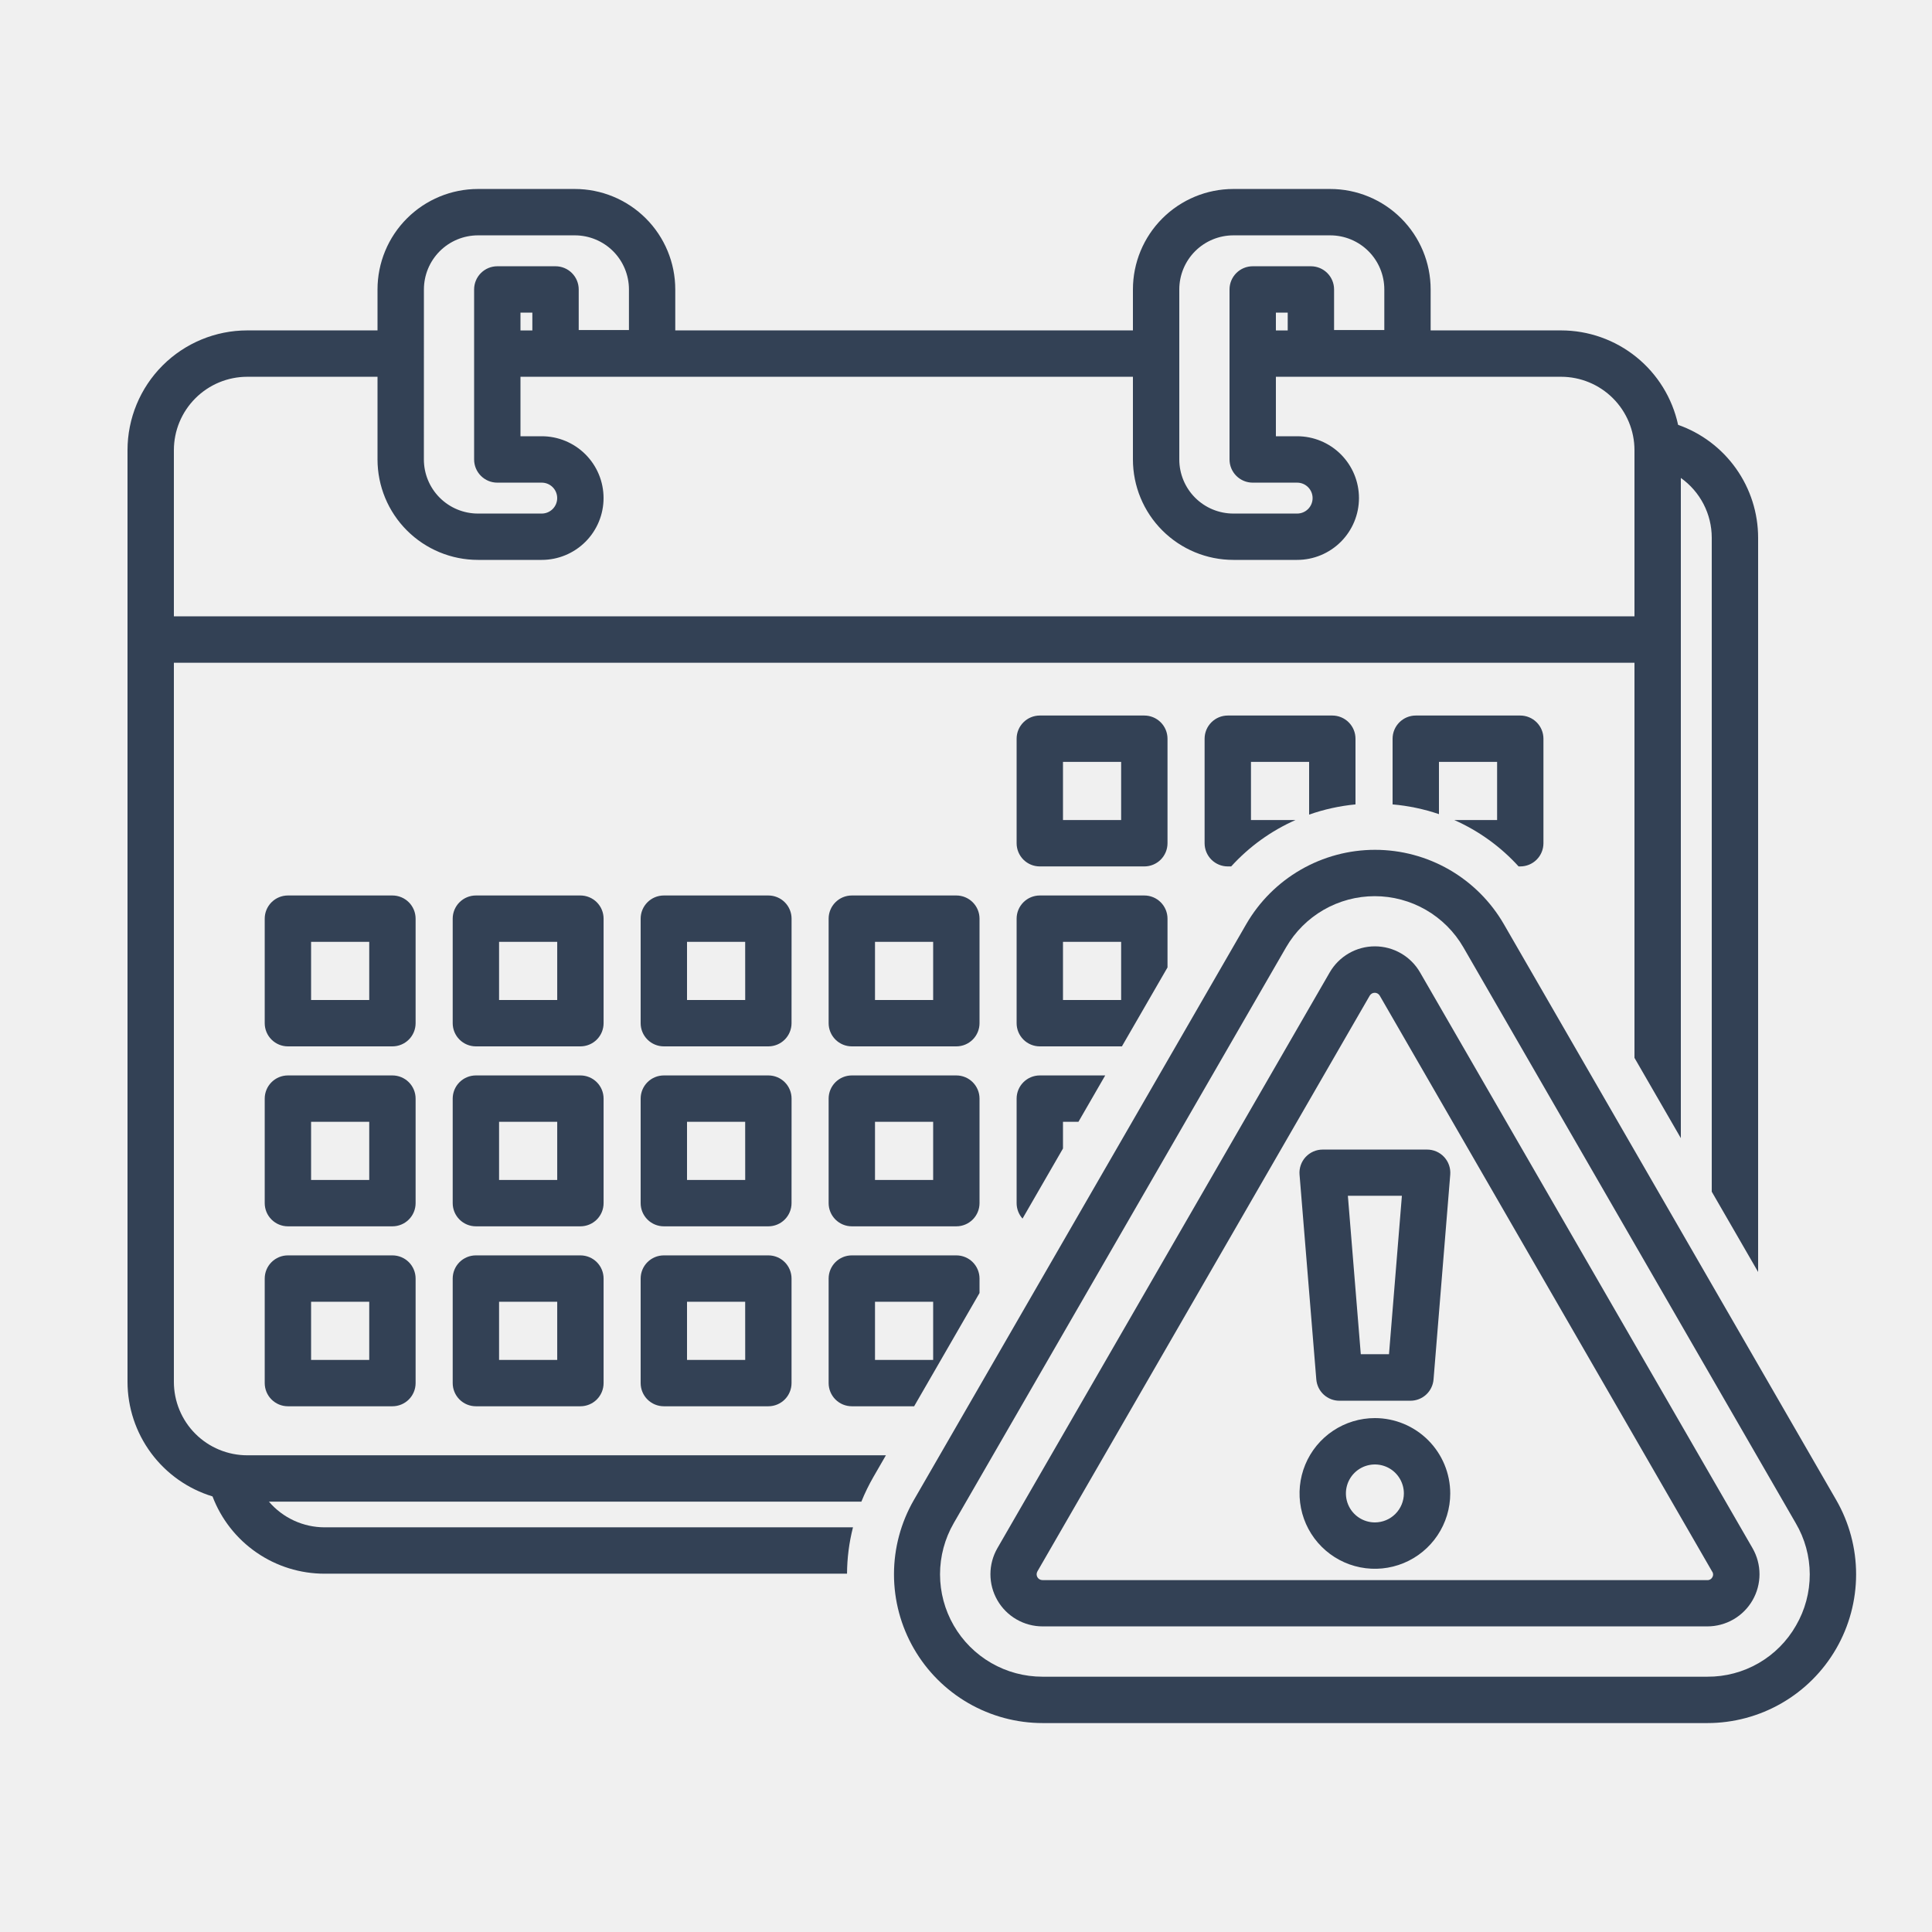
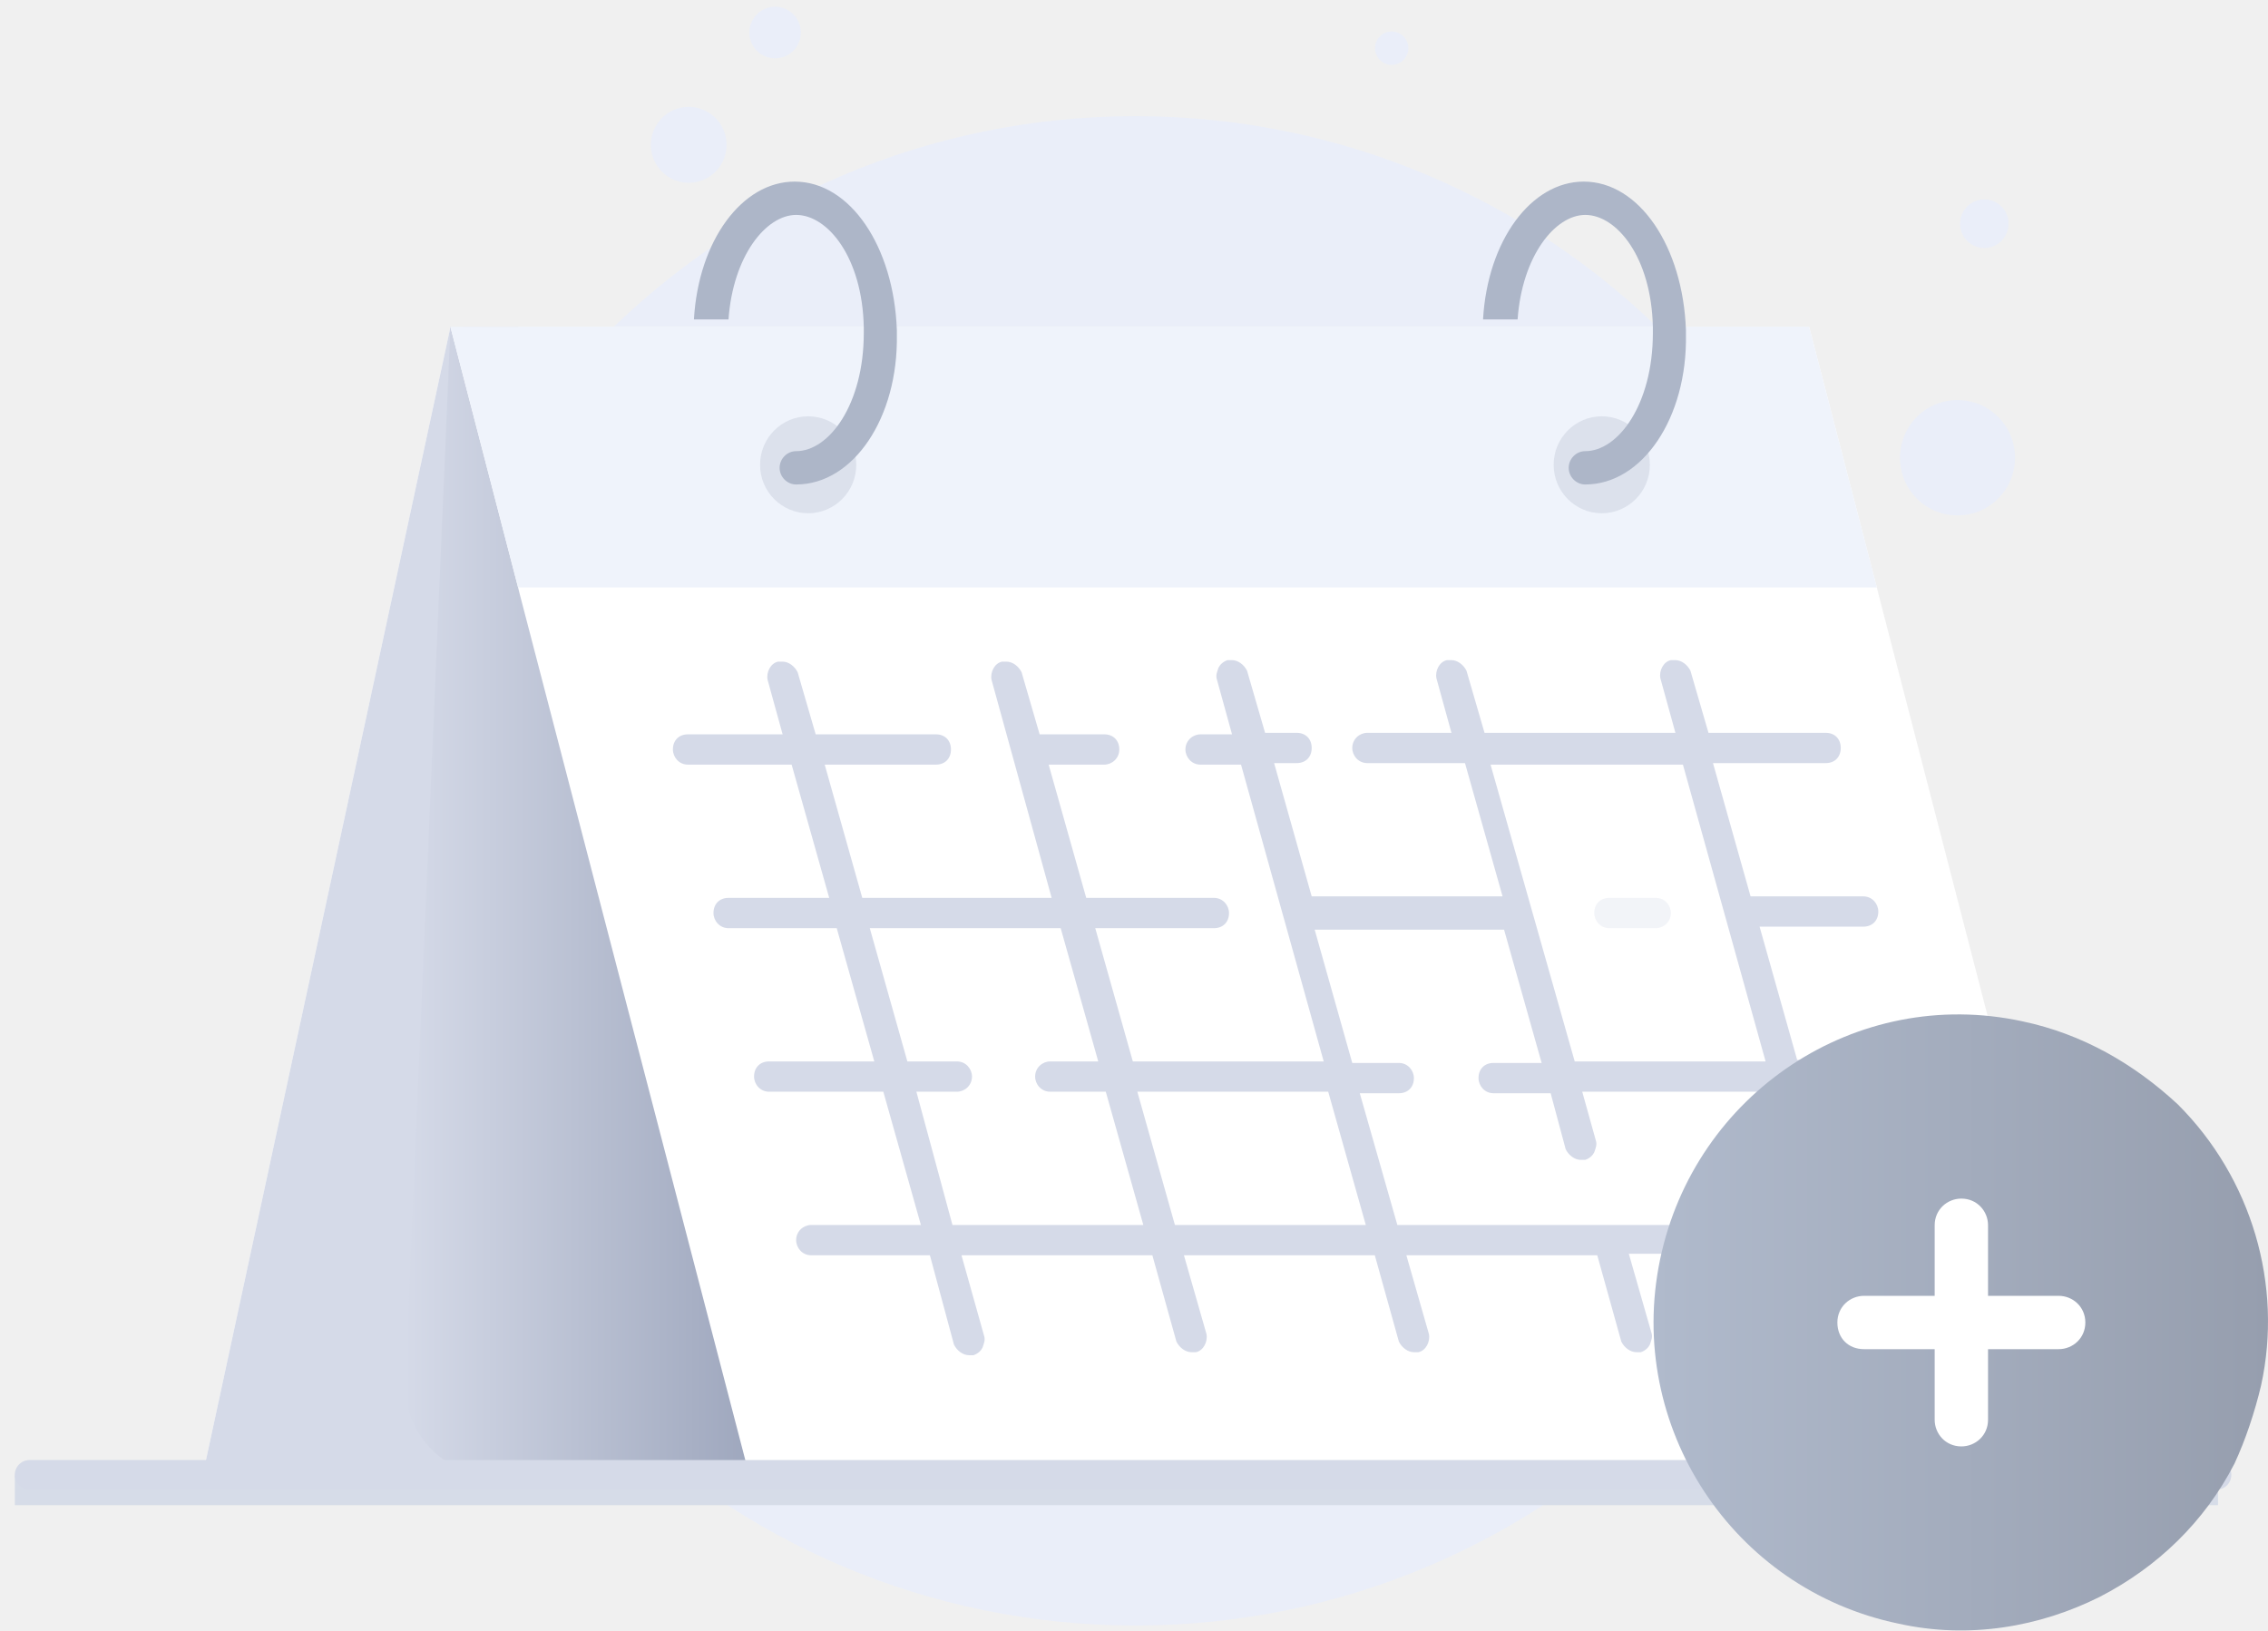
- <svg xmlns="http://www.w3.org/2000/svg" width="120" height="120" viewBox="0 0 120 120" fill="none">
-   <path d="M10.8 85.824V41.165H101.52V65.705L104.4 70.692V29.686C104.992 30.106 105.476 30.663 105.81 31.308C106.144 31.953 106.319 32.669 106.32 33.396V74.018L109.2 79.005V33.406C109.2 31.865 108.722 30.363 107.831 29.106C106.941 27.849 105.683 26.899 104.23 26.388C103.87 24.727 102.953 23.239 101.63 22.172C100.307 21.105 98.659 20.523 96.96 20.522H88.86V17.978C88.86 16.323 88.203 14.736 87.032 13.566C85.862 12.396 84.275 11.738 82.62 11.738H76.608C74.953 11.738 73.366 12.396 72.196 13.566C71.025 14.736 70.368 16.323 70.368 17.978V20.522H41.942V17.978C41.942 16.323 41.285 14.736 40.115 13.566C38.944 12.396 37.357 11.738 35.702 11.738H29.688C28.033 11.738 26.446 12.396 25.276 13.566C24.105 14.736 23.448 16.323 23.448 17.978V20.522H15.36C13.387 20.522 11.494 21.306 10.099 22.701C8.704 24.097 7.92 25.989 7.92 27.962V85.824C7.922 87.42 8.435 88.973 9.386 90.255C10.336 91.537 11.673 92.48 13.2 92.945C13.736 94.357 14.689 95.572 15.932 96.429C17.175 97.287 18.65 97.746 20.16 97.745H52.61C52.616 96.773 52.74 95.806 52.98 94.865H20.16C19.503 94.864 18.854 94.721 18.258 94.446C17.661 94.171 17.131 93.77 16.704 93.271H53.501C53.715 92.741 53.967 92.226 54.252 91.73L55.025 90.391H15.36C14.761 90.391 14.167 90.273 13.613 90.043C13.059 89.814 12.556 89.477 12.133 89.053C11.709 88.629 11.374 88.125 11.145 87.571C10.916 87.017 10.799 86.423 10.8 85.824ZM73.248 17.978C73.248 17.087 73.602 16.233 74.232 15.602C74.862 14.972 75.717 14.618 76.608 14.618H82.622C83.513 14.618 84.368 14.972 84.998 15.602C85.628 16.233 85.982 17.087 85.982 17.978V20.498H82.862V17.978C82.862 17.596 82.711 17.23 82.441 16.96C82.171 16.69 81.804 16.538 81.422 16.538H77.808C77.426 16.538 77.06 16.69 76.79 16.96C76.52 17.23 76.368 17.596 76.368 17.978V28.538C76.368 28.92 76.52 29.287 76.79 29.556C77.06 29.827 77.426 29.978 77.808 29.978H80.568C80.823 29.978 81.067 30.079 81.247 30.259C81.427 30.439 81.528 30.684 81.528 30.938C81.528 31.193 81.427 31.437 81.247 31.617C81.067 31.797 80.823 31.898 80.568 31.898H76.608C75.717 31.898 74.862 31.544 74.232 30.914C73.602 30.284 73.248 29.429 73.248 28.538V17.978ZM79.982 19.418V20.525H79.248V19.418H79.982ZM26.33 17.978C26.33 17.087 26.684 16.233 27.314 15.602C27.945 14.972 28.799 14.618 29.69 14.618H35.705C36.596 14.618 37.45 14.972 38.081 15.602C38.711 16.233 39.065 17.087 39.065 17.978V20.498H35.945V17.978C35.945 17.596 35.793 17.23 35.523 16.96C35.253 16.69 34.887 16.538 34.505 16.538H30.888C30.506 16.538 30.14 16.69 29.87 16.96C29.6 17.23 29.448 17.596 29.448 17.978V28.538C29.448 28.92 29.6 29.287 29.87 29.556C30.14 29.827 30.506 29.978 30.888 29.978H33.648C33.903 29.978 34.147 30.079 34.327 30.259C34.507 30.439 34.608 30.684 34.608 30.938C34.608 31.193 34.507 31.437 34.327 31.617C34.147 31.797 33.903 31.898 33.648 31.898H29.688C28.797 31.898 27.942 31.544 27.312 30.914C26.682 30.284 26.328 29.429 26.328 28.538L26.33 17.978ZM33.065 19.418V20.525H32.328V19.418H33.065ZM10.8 27.962C10.8 26.753 11.28 25.593 12.136 24.738C12.991 23.883 14.15 23.402 15.36 23.402H23.448V28.536C23.448 30.191 24.105 31.778 25.276 32.948C26.446 34.118 28.033 34.776 29.688 34.776H33.648C34.666 34.776 35.643 34.371 36.363 33.651C37.083 32.931 37.488 31.954 37.488 30.936C37.488 29.917 37.083 28.941 36.363 28.221C35.643 27.5 34.666 27.096 33.648 27.096H32.328V23.402H70.368V28.536C70.368 30.191 71.025 31.778 72.196 32.948C73.366 34.118 74.953 34.776 76.608 34.776H80.568C81.586 34.776 82.563 34.371 83.283 33.651C84.003 32.931 84.408 31.954 84.408 30.936C84.408 29.917 84.003 28.941 83.283 28.221C82.563 27.5 81.586 27.096 80.568 27.096H79.248V23.402H96.96C98.169 23.402 99.329 23.883 100.184 24.738C101.039 25.593 101.52 26.753 101.52 27.962V38.282H10.8V27.962Z" fill="#334155" />
-   <path d="M72.516 45.883C72.516 45.501 72.364 45.135 72.094 44.865C71.824 44.595 71.458 44.443 71.076 44.443H64.584C64.202 44.443 63.836 44.595 63.566 44.865C63.296 45.135 63.144 45.501 63.144 45.883V52.375C63.144 52.757 63.296 53.123 63.566 53.394C63.836 53.664 64.202 53.815 64.584 53.815H71.076C71.458 53.815 71.824 53.664 72.094 53.394C72.364 53.123 72.516 52.757 72.516 52.375V45.883ZM69.636 50.935H66.024V47.323H69.636V50.935Z" fill="#334155" />
-   <path d="M72.516 60.089V57.06C72.516 56.678 72.364 56.312 72.094 56.042C71.824 55.772 71.458 55.62 71.076 55.62H64.584C64.202 55.62 63.836 55.772 63.566 56.042C63.296 56.312 63.144 56.678 63.144 57.06V63.552C63.144 63.934 63.296 64.3 63.566 64.57C63.836 64.84 64.202 64.992 64.584 64.992H69.684L72.516 60.089ZM69.636 62.112H66.024V58.5H69.636V62.112Z" fill="#334155" />
-   <path d="M84.192 49.963V45.883C84.192 45.501 84.04 45.135 83.77 44.865C83.5 44.595 83.134 44.443 82.752 44.443H76.26C75.878 44.443 75.512 44.595 75.242 44.865C74.972 45.135 74.82 45.501 74.82 45.883V52.375C74.82 52.757 74.972 53.123 75.242 53.394C75.512 53.664 75.878 53.815 76.26 53.815H76.471C77.587 52.588 78.946 51.607 80.463 50.935H77.7V47.323H81.312V50.597C82.243 50.269 83.21 50.057 84.192 49.963Z" fill="#334155" />
-   <path d="M90.331 50.935C91.848 51.607 93.207 52.588 94.323 53.815H94.426C94.808 53.815 95.174 53.664 95.444 53.394C95.714 53.123 95.866 52.757 95.866 52.375V45.883C95.866 45.501 95.714 45.135 95.444 44.865C95.174 44.595 94.808 44.443 94.426 44.443H87.936C87.554 44.443 87.188 44.595 86.918 44.865C86.648 45.135 86.496 45.501 86.496 45.883V49.963C87.477 50.048 88.444 50.251 89.376 50.568V47.323H92.988V50.935H90.331Z" fill="#334155" />
-   <path d="M25.814 57.06C25.814 56.678 25.663 56.312 25.393 56.042C25.123 55.772 24.756 55.62 24.374 55.62H17.882C17.5 55.62 17.134 55.772 16.864 56.042C16.594 56.312 16.442 56.678 16.442 57.06V63.552C16.442 63.934 16.594 64.3 16.864 64.57C17.134 64.84 17.5 64.992 17.882 64.992H24.374C24.756 64.992 25.123 64.84 25.393 64.57C25.663 64.3 25.814 63.934 25.814 63.552V57.06ZM22.934 62.112H19.322V58.5H22.934V62.112Z" fill="#334155" />
-   <path d="M37.49 57.06C37.49 56.678 37.339 56.312 37.069 56.042C36.799 55.772 36.432 55.62 36.05 55.62H29.558C29.177 55.62 28.81 55.772 28.54 56.042C28.27 56.312 28.118 56.678 28.118 57.06V63.552C28.118 63.934 28.27 64.3 28.54 64.57C28.81 64.84 29.177 64.992 29.558 64.992H36.05C36.432 64.992 36.799 64.84 37.069 64.57C37.339 64.3 37.49 63.934 37.49 63.552V57.06ZM34.61 62.112H30.998V58.5H34.61V62.112Z" fill="#334155" />
-   <path d="M49.166 57.06C49.166 56.678 49.015 56.312 48.745 56.042C48.475 55.772 48.108 55.62 47.726 55.62H41.232C40.85 55.62 40.484 55.772 40.214 56.042C39.944 56.312 39.792 56.678 39.792 57.06V63.552C39.792 63.934 39.944 64.3 40.214 64.57C40.484 64.84 40.85 64.992 41.232 64.992H47.724C48.106 64.992 48.472 64.84 48.742 64.57C49.012 64.3 49.164 63.934 49.164 63.552L49.166 57.06ZM46.286 62.112H42.672V58.5H46.284L46.286 62.112Z" fill="#334155" />
-   <path d="M60.84 57.06C60.84 56.678 60.688 56.312 60.418 56.042C60.148 55.772 59.782 55.62 59.4 55.62H52.908C52.526 55.62 52.16 55.772 51.89 56.042C51.62 56.312 51.468 56.678 51.468 57.06V63.552C51.468 63.934 51.62 64.3 51.89 64.57C52.16 64.84 52.526 64.992 52.908 64.992H59.4C59.782 64.992 60.148 64.84 60.418 64.57C60.688 64.3 60.84 63.934 60.84 63.552V57.06ZM57.96 62.112H54.348V58.5H57.96V62.112Z" fill="#334155" />
-   <path d="M25.814 68.237C25.814 67.855 25.663 67.489 25.393 67.219C25.123 66.949 24.756 66.797 24.374 66.797H17.882C17.5 66.797 17.134 66.949 16.864 67.219C16.594 67.489 16.442 67.855 16.442 68.237V74.729C16.442 75.111 16.594 75.477 16.864 75.747C17.134 76.017 17.5 76.169 17.882 76.169H24.374C24.756 76.169 25.123 76.017 25.393 75.747C25.663 75.477 25.814 75.111 25.814 74.729V68.237ZM22.934 73.289H19.322V69.677H22.934V73.289Z" fill="#334155" />
-   <path d="M37.49 68.237C37.49 67.855 37.339 67.489 37.069 67.219C36.799 66.949 36.432 66.797 36.05 66.797H29.558C29.177 66.797 28.81 66.949 28.54 67.219C28.27 67.489 28.118 67.855 28.118 68.237V74.729C28.118 75.111 28.27 75.477 28.54 75.747C28.81 76.017 29.177 76.169 29.558 76.169H36.05C36.432 76.169 36.799 76.017 37.069 75.747C37.339 75.477 37.49 75.111 37.49 74.729V68.237ZM34.61 73.289H30.998V69.677H34.61V73.289Z" fill="#334155" />
-   <path d="M49.166 68.237C49.166 67.855 49.015 67.489 48.745 67.219C48.475 66.949 48.108 66.797 47.726 66.797H41.232C40.85 66.797 40.484 66.949 40.214 67.219C39.944 67.489 39.792 67.855 39.792 68.237V74.729C39.792 75.111 39.944 75.477 40.214 75.747C40.484 76.017 40.85 76.169 41.232 76.169H47.724C48.106 76.169 48.472 76.017 48.742 75.747C49.012 75.477 49.164 75.111 49.164 74.729L49.166 68.237ZM46.286 73.289H42.672V69.677H46.284L46.286 73.289Z" fill="#334155" />
-   <path d="M60.84 68.237C60.84 67.855 60.688 67.489 60.418 67.219C60.148 66.949 59.782 66.797 59.4 66.797H52.908C52.526 66.797 52.16 66.949 51.89 67.219C51.62 67.489 51.468 67.855 51.468 68.237V74.729C51.468 75.111 51.62 75.477 51.89 75.747C52.16 76.017 52.526 76.169 52.908 76.169H59.4C59.782 76.169 60.148 76.017 60.418 75.747C60.688 75.477 60.84 75.111 60.84 74.729V68.237ZM57.96 73.289H54.348V69.677H57.96V73.289Z" fill="#334155" />
-   <path d="M63.144 68.237V74.729C63.144 75.083 63.275 75.425 63.511 75.689L66.024 71.335V69.677H66.984L68.647 66.797H64.584C64.202 66.797 63.836 66.949 63.566 67.219C63.296 67.489 63.144 67.855 63.144 68.237Z" fill="#334155" />
-   <path d="M24.374 77.974H17.882C17.5 77.974 17.134 78.125 16.864 78.395C16.594 78.665 16.442 79.032 16.442 79.414V85.906C16.442 86.287 16.594 86.654 16.864 86.924C17.134 87.194 17.5 87.346 17.882 87.346H24.374C24.756 87.346 25.123 87.194 25.393 86.924C25.663 86.654 25.814 86.287 25.814 85.906V79.414C25.814 79.032 25.663 78.665 25.393 78.395C25.123 78.125 24.756 77.974 24.374 77.974ZM22.934 84.466H19.322V80.854H22.934V84.466Z" fill="#334155" />
-   <path d="M36.05 77.974H29.558C29.177 77.974 28.81 78.125 28.54 78.395C28.27 78.665 28.118 79.032 28.118 79.414V85.906C28.118 86.287 28.27 86.654 28.54 86.924C28.81 87.194 29.177 87.346 29.558 87.346H36.05C36.432 87.346 36.799 87.194 37.069 86.924C37.339 86.654 37.49 86.287 37.49 85.906V79.414C37.49 79.032 37.339 78.665 37.069 78.395C36.799 78.125 36.432 77.974 36.05 77.974ZM34.61 84.466H30.998V80.854H34.61V84.466Z" fill="#334155" />
-   <path d="M47.726 77.974H41.232C40.85 77.974 40.484 78.125 40.214 78.395C39.944 78.665 39.792 79.032 39.792 79.414V85.906C39.792 86.287 39.944 86.654 40.214 86.924C40.484 87.194 40.85 87.346 41.232 87.346H47.724C48.106 87.346 48.472 87.194 48.742 86.924C49.012 86.654 49.164 86.287 49.164 85.906V79.414C49.164 79.032 49.013 78.666 48.743 78.396C48.474 78.126 48.108 77.974 47.726 77.974ZM46.286 84.466H42.672V80.854H46.284L46.286 84.466Z" fill="#334155" />
-   <path d="M59.4 77.974H52.908C52.526 77.974 52.16 78.125 51.89 78.395C51.62 78.665 51.468 79.032 51.468 79.414V85.906C51.468 86.287 51.62 86.654 51.89 86.924C52.16 87.194 52.526 87.346 52.908 87.346H56.779L60.84 80.311V79.414C60.84 79.032 60.688 78.665 60.418 78.395C60.148 78.125 59.782 77.974 59.4 77.974ZM57.96 84.466H54.348V80.854H57.96V84.466Z" fill="#334155" />
-   <path d="M114.048 93.163L93.408 57.403C92.597 55.999 91.43 54.833 90.026 54.022C88.621 53.211 87.028 52.784 85.406 52.784C83.785 52.784 82.191 53.211 80.787 54.022C79.382 54.833 78.216 55.999 77.405 57.403L56.765 93.163C55.954 94.568 55.527 96.161 55.527 97.783C55.527 99.405 55.954 100.999 56.765 102.403C57.576 103.808 58.742 104.974 60.147 105.785C61.551 106.596 63.145 107.023 64.766 107.023H106.046C107.668 107.023 109.262 106.596 110.666 105.785C112.071 104.974 113.237 103.808 114.048 102.403C114.859 100.999 115.286 99.405 115.286 97.783C115.286 96.161 114.859 94.568 114.048 93.163ZM111.554 100.963C111.001 101.935 110.2 102.741 109.232 103.3C108.263 103.859 107.164 104.15 106.046 104.143H64.747C63.631 104.143 62.534 103.85 61.567 103.291C60.6 102.733 59.797 101.93 59.239 100.963C58.681 99.997 58.387 98.9 58.387 97.783C58.387 96.667 58.681 95.57 59.239 94.603L79.879 58.843C80.437 57.877 81.24 57.074 82.207 56.515C83.174 55.957 84.271 55.663 85.387 55.663C86.504 55.663 87.6 55.957 88.567 56.515C89.534 57.074 90.337 57.877 90.895 58.843L111.535 94.603C112.103 95.566 112.404 96.663 112.407 97.781C112.41 98.898 112.116 99.997 111.554 100.963Z" fill="#334155" />
-   <path d="M88.202 60.398C87.918 59.906 87.509 59.497 87.016 59.213C86.524 58.928 85.965 58.779 85.397 58.779C84.828 58.779 84.269 58.928 83.777 59.213C83.285 59.497 82.876 59.906 82.591 60.398L61.951 96.158C61.667 96.651 61.517 97.21 61.517 97.778C61.517 98.347 61.667 98.906 61.951 99.398C62.235 99.891 62.644 100.3 63.137 100.584C63.629 100.868 64.188 101.018 64.757 101.018H106.046C106.615 101.018 107.174 100.868 107.666 100.584C108.159 100.3 108.568 99.891 108.852 99.398C109.136 98.906 109.286 98.347 109.286 97.778C109.286 97.21 109.136 96.651 108.852 96.158L88.202 60.398ZM106.356 97.963C106.328 98.021 106.283 98.069 106.228 98.101C106.172 98.133 106.108 98.148 106.044 98.143H64.747C64.684 98.143 64.622 98.126 64.567 98.095C64.512 98.063 64.467 98.018 64.435 97.963C64.404 97.908 64.387 97.846 64.387 97.783C64.387 97.72 64.404 97.658 64.435 97.603L85.075 61.843C85.107 61.788 85.152 61.743 85.207 61.711C85.262 61.679 85.324 61.663 85.387 61.663C85.45 61.663 85.513 61.679 85.567 61.711C85.622 61.743 85.668 61.788 85.699 61.843L106.339 97.603C106.378 97.654 106.4 97.716 106.403 97.78C106.407 97.844 106.391 97.908 106.358 97.963H106.356Z" fill="#334155" />
-   <path d="M81.758 85.68C81.788 86.041 81.953 86.378 82.219 86.623C82.486 86.868 82.836 87.004 83.198 87.002H87.6C87.962 87.004 88.312 86.868 88.579 86.623C88.846 86.378 89.01 86.041 89.04 85.68L90.077 72.96C90.093 72.761 90.068 72.561 90.003 72.373C89.938 72.184 89.834 72.011 89.699 71.865C89.564 71.718 89.399 71.602 89.216 71.522C89.034 71.442 88.836 71.402 88.637 71.402H82.157C81.957 71.402 81.76 71.442 81.577 71.522C81.394 71.602 81.23 71.718 81.094 71.865C80.959 72.011 80.856 72.184 80.791 72.373C80.726 72.561 80.7 72.761 80.717 72.96L81.758 85.68ZM87.074 74.273L86.273 84.113H84.521L83.719 74.273H87.074Z" fill="#334155" />
-   <path d="M85.397 88.08C84.471 88.08 83.566 88.355 82.797 88.869C82.027 89.383 81.427 90.114 81.073 90.969C80.719 91.824 80.626 92.765 80.807 93.673C80.987 94.581 81.433 95.415 82.088 96.069C82.742 96.724 83.576 97.17 84.484 97.35C85.392 97.531 86.333 97.438 87.188 97.084C88.043 96.73 88.774 96.13 89.288 95.36C89.802 94.591 90.077 93.686 90.077 92.76C90.076 91.519 89.582 90.33 88.705 89.452C87.827 88.575 86.638 88.081 85.397 88.08ZM85.397 94.56C85.041 94.56 84.693 94.454 84.397 94.257C84.101 94.059 83.87 93.778 83.734 93.449C83.598 93.12 83.562 92.758 83.631 92.409C83.701 92.06 83.872 91.739 84.124 91.487C84.376 91.236 84.697 91.064 85.046 90.995C85.395 90.925 85.757 90.961 86.086 91.097C86.415 91.233 86.696 91.464 86.893 91.76C87.091 92.056 87.197 92.404 87.197 92.76C87.196 93.237 87.006 93.695 86.669 94.032C86.332 94.37 85.874 94.559 85.397 94.56Z" fill="#334155" />
+ <svg xmlns="http://www.w3.org/2000/svg" width="153" height="110" viewBox="0 0 153 110" fill="none">
+   <path d="M76.591 109.667C104.629 109.667 127.359 86.872 127.359 58.752C127.359 30.633 104.629 7.837 76.591 7.837C48.552 7.837 25.823 30.633 25.823 58.752C25.823 86.872 48.552 109.667 76.591 109.667Z" fill="#EAEEF9" />
+   <path d="M134.672 33.756C136.254 32.305 136.365 29.843 134.919 28.256C133.473 26.669 131.017 26.558 129.435 28.008C127.852 29.459 127.742 31.921 129.188 33.508C130.634 35.095 133.089 35.206 134.672 33.756Z" fill="#EAEEF9" />
+   <path d="M47.251 12.207C48.592 11.77 49.326 10.325 48.89 8.98C48.454 7.635 47.013 6.899 45.672 7.336C44.331 7.773 43.597 9.218 44.032 10.563C44.468 11.908 45.909 12.644 47.251 12.207Z" fill="#EAEEF9" />
+   <path d="M52.825 3.851C53.737 3.553 54.236 2.571 53.94 1.656C53.643 0.742 52.663 0.241 51.751 0.538C50.839 0.836 50.34 1.818 50.637 2.733C50.933 3.648 51.913 4.148 52.825 3.851Z" fill="#EAEEF9" />
+   <path d="M134.965 16.302C135.631 15.692 135.678 14.655 135.069 13.987C134.46 13.319 133.426 13.272 132.76 13.883C132.094 14.493 132.047 15.53 132.656 16.198C133.265 16.866 134.299 16.913 134.965 16.302Z" fill="#EAEEF9" />
+   <path d="M94.642 4.083C95.1 3.663 95.132 2.951 94.714 2.491C94.295 2.032 93.584 2 93.126 2.419C92.668 2.839 92.636 3.552 93.055 4.012C93.474 4.471 94.184 4.503 94.642 4.083Z" fill="#EAEEF9" />
+   <path d="M1 100.549H149.627" stroke="#D6DCE8" stroke-width="2" stroke-miterlimit="10" />
+   <path d="M105.217 99.605H13.658L30.388 22.061H122.049L105.217 99.605Z" fill="white" />
+   <path d="M105.217 99.605H13.658L30.388 22.061H122.049L105.217 99.605Z" fill="#D5DAE8" />
+   <path d="M52.39 99.605H33.429C29.982 99.605 27.143 96.642 27.346 93.168L30.387 22.061H34.95L52.39 99.605Z" fill="url(#paint0_linear_12002_53643)" />
+   <path d="M142.124 99.605H50.565L35.051 40.042L34.95 39.633L30.387 22.061H122.048L126.003 37.283L126.611 39.633L126.712 40.042L142.124 99.605Z" fill="white" />
+   <path d="M126.611 39.633H34.95L30.387 22.061H122.048L126.003 37.283L126.611 39.633Z" fill="#EFF3FB" />
+   <path opacity="0.3" d="M54.519 34.627C56.311 34.627 57.764 33.163 57.764 31.358C57.764 29.552 56.311 28.088 54.519 28.088C52.727 28.088 51.275 29.552 51.275 31.358C51.275 33.163 52.727 34.627 54.519 34.627Z" fill="#ADB6C8" />
+   <path opacity="0.3" d="M108.056 34.627C109.848 34.627 111.3 33.163 111.3 31.358C111.3 29.552 109.848 28.088 108.056 28.088C106.264 28.088 104.811 29.552 104.811 31.358C104.811 33.163 106.264 34.627 108.056 34.627Z" fill="#ADB6C8" />
+   <path d="M53.708 32.686C53.1 32.686 52.593 32.175 52.593 31.562C52.593 30.949 53.1 30.438 53.708 30.438C55.939 30.438 58.271 27.271 58.271 22.469C58.271 22.367 58.271 22.163 58.271 22.06C58.169 17.361 55.837 14.5 53.708 14.5C51.68 14.5 49.45 17.259 49.145 21.55H46.813C47.117 16.237 50.058 12.252 53.607 12.252C57.358 12.252 60.299 16.646 60.502 22.265C60.502 22.367 60.502 22.469 60.502 22.571C60.603 28.19 57.561 32.686 53.708 32.686Z" fill="#ADB6C8" />
+   <path d="M106.941 32.686C106.332 32.686 105.825 32.175 105.825 31.562C105.825 30.949 106.332 30.438 106.941 30.438C109.171 30.438 111.503 27.271 111.503 22.469C111.503 22.367 111.503 22.163 111.503 22.06C111.402 17.361 109.07 14.5 106.941 14.5C104.913 14.5 102.682 17.259 102.378 21.55H100.046C100.35 16.237 103.29 12.252 106.839 12.252C110.591 12.252 113.531 16.646 113.734 22.265C113.734 22.367 113.734 22.469 113.734 22.571C113.835 28.19 110.794 32.686 106.941 32.686Z" fill="#ADB6C8" />
+   <path d="M1.997 99.502H149.526" stroke="#D5DAE8" stroke-width="2" stroke-miterlimit="10" stroke-linecap="round" stroke-linejoin="round" />
+   <path opacity="0.3" d="M108.563 62.62C107.954 62.62 107.549 62.11 107.549 61.599C107.549 60.986 107.954 60.577 108.563 60.577H111.706C112.314 60.577 112.72 61.088 112.72 61.599C112.72 62.212 112.213 62.62 111.706 62.62H108.563Z" fill="#D5DAE8" />
+   <path d="M65.369 91.431C64.963 91.431 64.557 91.125 64.355 90.716L62.732 84.689H54.722C54.114 84.689 53.708 84.178 53.708 83.667C53.708 83.054 54.215 82.645 54.722 82.645H62.124L59.589 73.654H51.883C51.275 73.654 50.869 73.144 50.869 72.633C50.869 72.02 51.275 71.611 51.883 71.611H58.981L56.446 62.62H49.145C48.537 62.62 48.132 62.11 48.132 61.599C48.132 60.986 48.537 60.577 49.145 60.577H55.939L53.404 51.587H46.408C45.799 51.587 45.394 51.076 45.394 50.565C45.394 49.952 45.799 49.543 46.408 49.543H52.796L51.782 45.865C51.68 45.354 51.984 44.741 52.491 44.639C52.593 44.639 52.694 44.639 52.796 44.639C53.201 44.639 53.607 44.946 53.81 45.354L55.026 49.543H63.138C63.746 49.543 64.152 49.952 64.152 50.565C64.152 51.178 63.746 51.587 63.138 51.587H55.635L58.17 60.577H70.945L66.889 45.865C66.788 45.354 67.092 44.741 67.599 44.639C67.701 44.639 67.802 44.639 67.903 44.639C68.309 44.639 68.715 44.946 68.917 45.354L70.134 49.543H74.494C75.103 49.543 75.508 49.952 75.508 50.565C75.508 51.178 75.001 51.587 74.494 51.587H70.743L73.277 60.577H81.896C82.504 60.577 82.91 61.088 82.91 61.599C82.91 62.212 82.504 62.62 81.896 62.62H73.886L76.421 71.611H89.298L83.721 51.587H80.983C80.375 51.587 79.969 51.076 79.969 50.565C79.969 49.952 80.476 49.543 80.983 49.543H83.113L82.099 45.865C81.997 45.559 82.099 45.354 82.2 45.048C82.302 44.844 82.504 44.639 82.808 44.537C82.91 44.537 83.011 44.537 83.113 44.537C83.518 44.537 83.924 44.844 84.127 45.252L85.343 49.441H87.473C88.081 49.441 88.487 49.85 88.487 50.463C88.487 51.076 88.081 51.484 87.473 51.484H85.952L88.487 60.475H101.364L98.829 51.484H92.238C91.63 51.484 91.224 50.974 91.224 50.463C91.224 49.85 91.731 49.441 92.238 49.441H97.916L96.902 45.763C96.801 45.252 97.105 44.639 97.612 44.537C97.713 44.537 97.815 44.537 97.916 44.537C98.322 44.537 98.728 44.844 98.93 45.252L100.147 49.441H113.024L112.01 45.763C111.909 45.252 112.213 44.639 112.72 44.537C112.821 44.537 112.923 44.537 113.024 44.537C113.43 44.537 113.835 44.844 114.038 45.252L115.255 49.441H123.164C123.772 49.441 124.178 49.85 124.178 50.463C124.178 51.076 123.772 51.484 123.164 51.484H115.559L118.094 60.475H125.699C126.307 60.475 126.712 60.986 126.712 61.497C126.712 62.11 126.307 62.518 125.699 62.518H118.702L121.237 71.509H128.538C129.146 71.509 129.552 72.02 129.552 72.531C129.552 73.144 129.146 73.552 128.538 73.552H121.846L124.38 82.543H131.275C131.884 82.543 132.289 83.054 132.289 83.565C132.289 84.178 131.782 84.586 131.275 84.586H124.887L126.408 90.001C126.51 90.512 126.205 91.125 125.699 91.227C125.597 91.227 125.496 91.227 125.394 91.227C124.989 91.227 124.583 90.921 124.38 90.512L122.758 84.586H109.881L111.402 89.899C111.503 90.205 111.402 90.41 111.3 90.716C111.199 90.921 110.996 91.125 110.692 91.227C110.591 91.227 110.489 91.227 110.388 91.227C109.982 91.227 109.577 90.921 109.374 90.512L107.752 84.689H94.874L96.395 90.001C96.497 90.512 96.193 91.125 95.686 91.227C95.584 91.227 95.483 91.227 95.382 91.227C94.976 91.227 94.57 90.921 94.368 90.512L92.745 84.689H79.868L81.389 90.001C81.49 90.512 81.186 91.125 80.679 91.227C80.578 91.227 80.476 91.227 80.375 91.227C79.969 91.227 79.564 90.921 79.361 90.512L77.739 84.689H64.862L66.382 90.103C66.484 90.41 66.382 90.614 66.281 90.921C66.18 91.125 65.977 91.329 65.673 91.431C65.571 91.431 65.47 91.431 65.369 91.431ZM94.266 82.645H122.15L119.615 73.654H106.738L107.65 76.924C107.752 77.23 107.65 77.435 107.549 77.741C107.447 77.945 107.245 78.15 106.94 78.252C106.839 78.252 106.738 78.252 106.636 78.252C106.231 78.252 105.825 77.945 105.622 77.537L104.608 73.757H100.755C100.147 73.757 99.741 73.246 99.741 72.735C99.741 72.122 100.147 71.713 100.755 71.713H104L101.465 62.723H88.689L91.224 71.713H94.368C94.976 71.713 95.382 72.224 95.382 72.735C95.382 73.348 94.976 73.757 94.368 73.757H91.731L94.266 82.645ZM79.26 82.645H92.137L89.602 73.654H76.725L79.26 82.645ZM64.253 82.645H77.13L74.596 73.654H70.844C70.236 73.654 69.83 73.144 69.83 72.633C69.83 72.02 70.337 71.611 70.844 71.611H74.088L71.554 62.62H58.676L61.211 71.611H64.557C65.166 71.611 65.571 72.122 65.571 72.633C65.571 73.246 65.064 73.654 64.557 73.654H61.82L64.253 82.645ZM106.231 71.611H119.108L113.531 51.587H100.553L106.231 71.611Z" fill="#D5DAE8" />
+   <path d="M152.536 93.457C152.112 95.256 151.477 97.161 150.736 98.748C148.724 102.664 145.548 105.732 141.631 107.743C137.608 109.753 132.843 110.6 128.079 109.542C116.856 107.214 109.657 96.209 111.986 84.992C114.315 73.775 125.22 66.474 136.443 68.907C140.466 69.754 143.96 71.764 146.924 74.516C151.9 79.489 154.018 86.685 152.536 93.457Z" fill="url(#paint1_linear_12002_53643)" />
+   <path d="M138.878 87.425H134.114V82.664C134.114 81.711 133.372 80.865 132.314 80.865C131.361 80.865 130.514 81.606 130.514 82.664V87.425H125.75C124.797 87.425 123.95 88.166 123.95 89.224C123.95 90.283 124.691 91.023 125.75 91.023H130.514V95.785C130.514 96.738 131.255 97.584 132.314 97.584C133.267 97.584 134.114 96.843 134.114 95.785V91.023H138.878C139.831 91.023 140.678 90.283 140.678 89.224C140.678 88.166 139.831 87.425 138.878 87.425Z" fill="white" />
+   <defs>
+     <linearGradient id="paint0_linear_12002_53643" x1="27.327" y1="60.821" x2="52.428" y2="60.821" gradientUnits="userSpaceOnUse">
+       <stop stop-color="#D5DAE8" />
+       <stop offset="1" stop-color="#9AA3BA" />
+     </linearGradient>
+     <linearGradient id="paint1_linear_12002_53643" x1="111.53" y1="89.224" x2="153.008" y2="89.224" gradientUnits="userSpaceOnUse">
+       <stop stop-color="#B0BACC" />
+       <stop offset="1" stop-color="#969EAE" />
+     </linearGradient>
+   </defs>
</svg>
